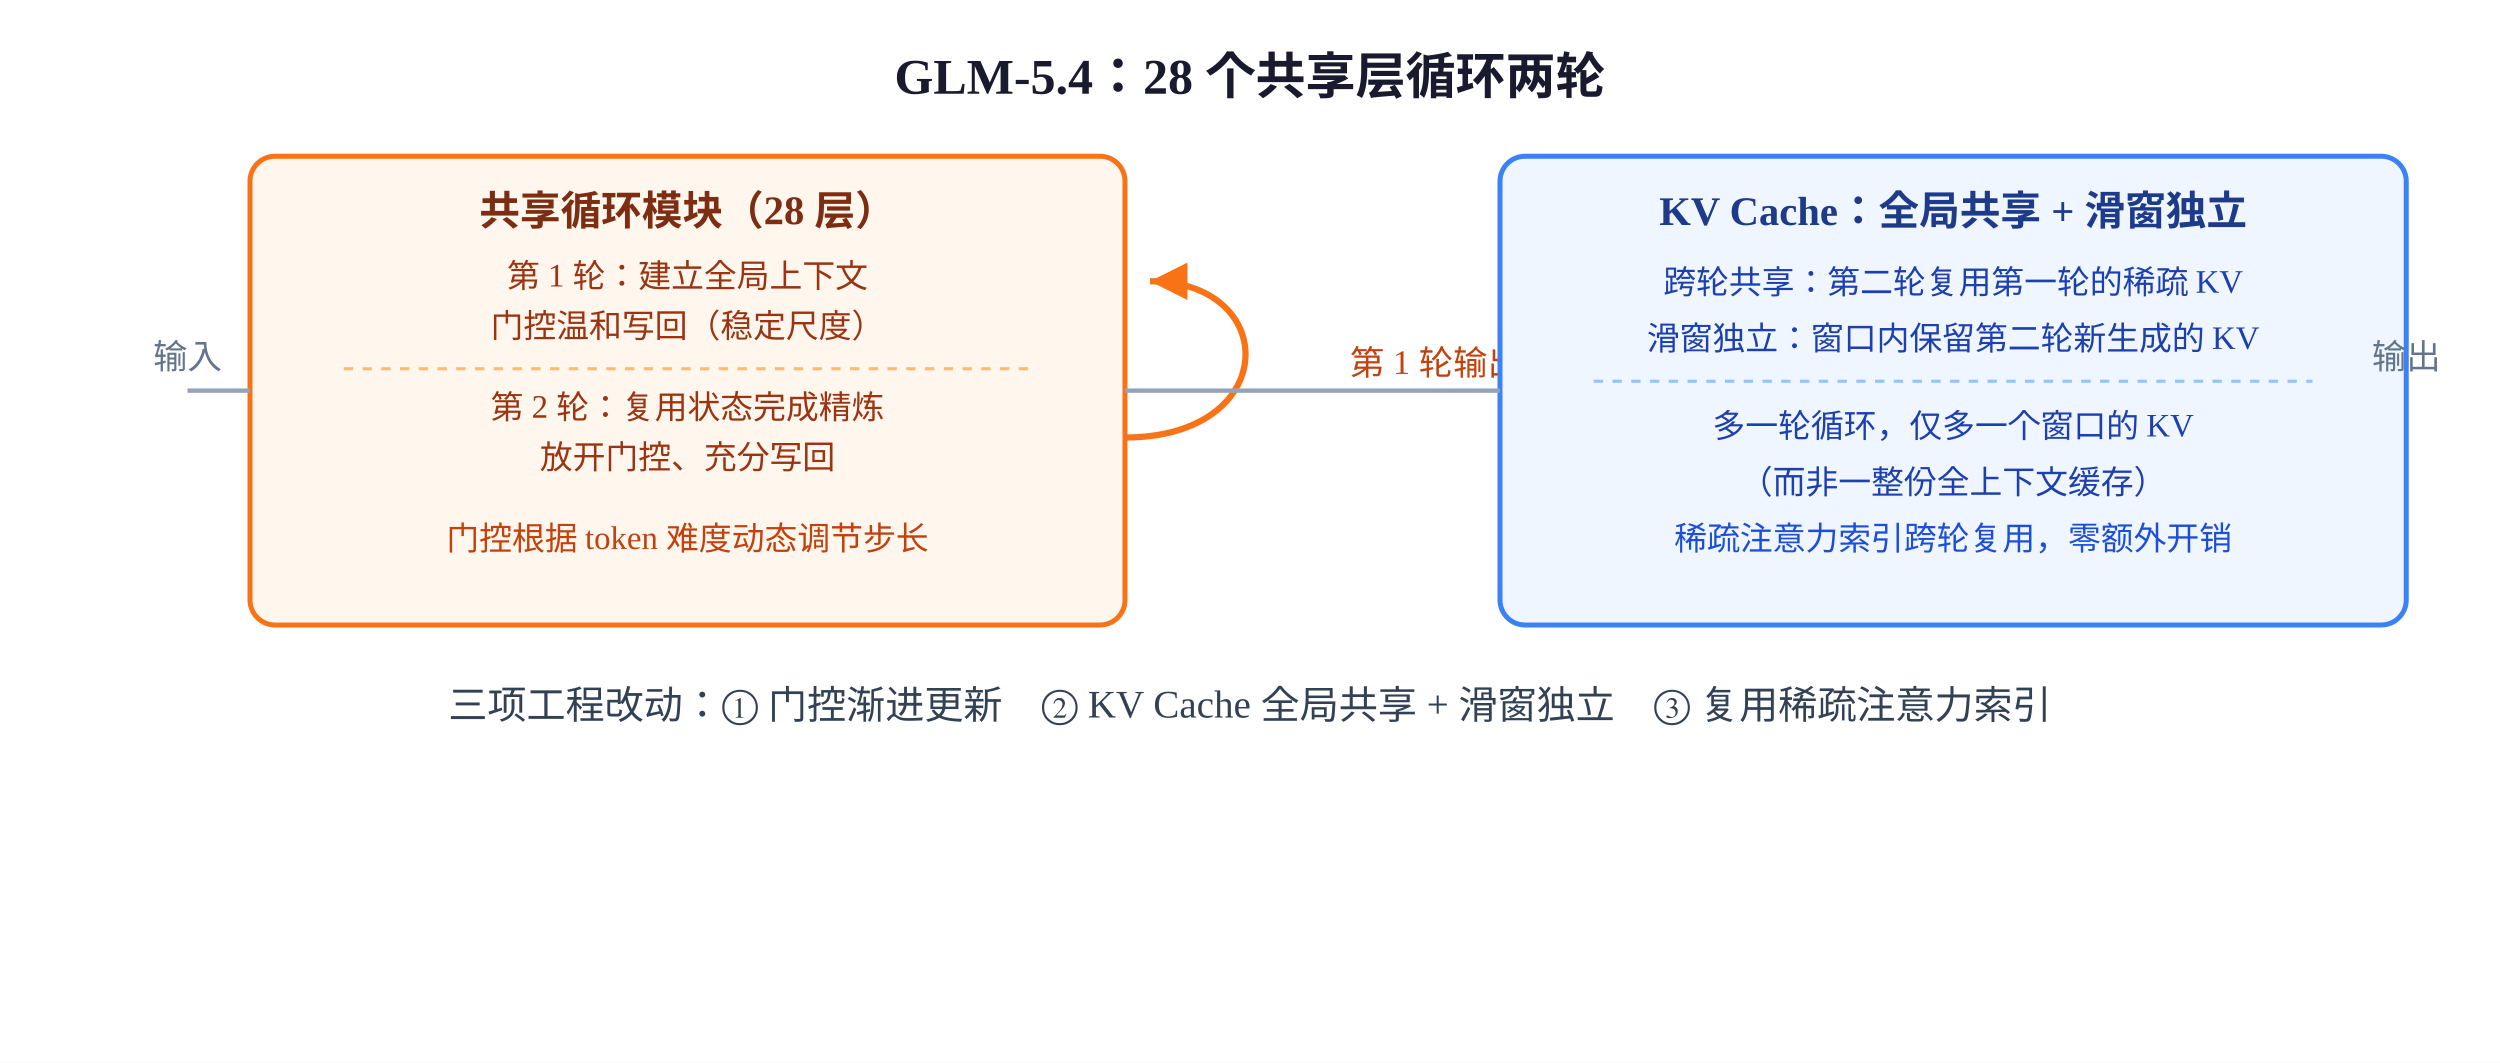
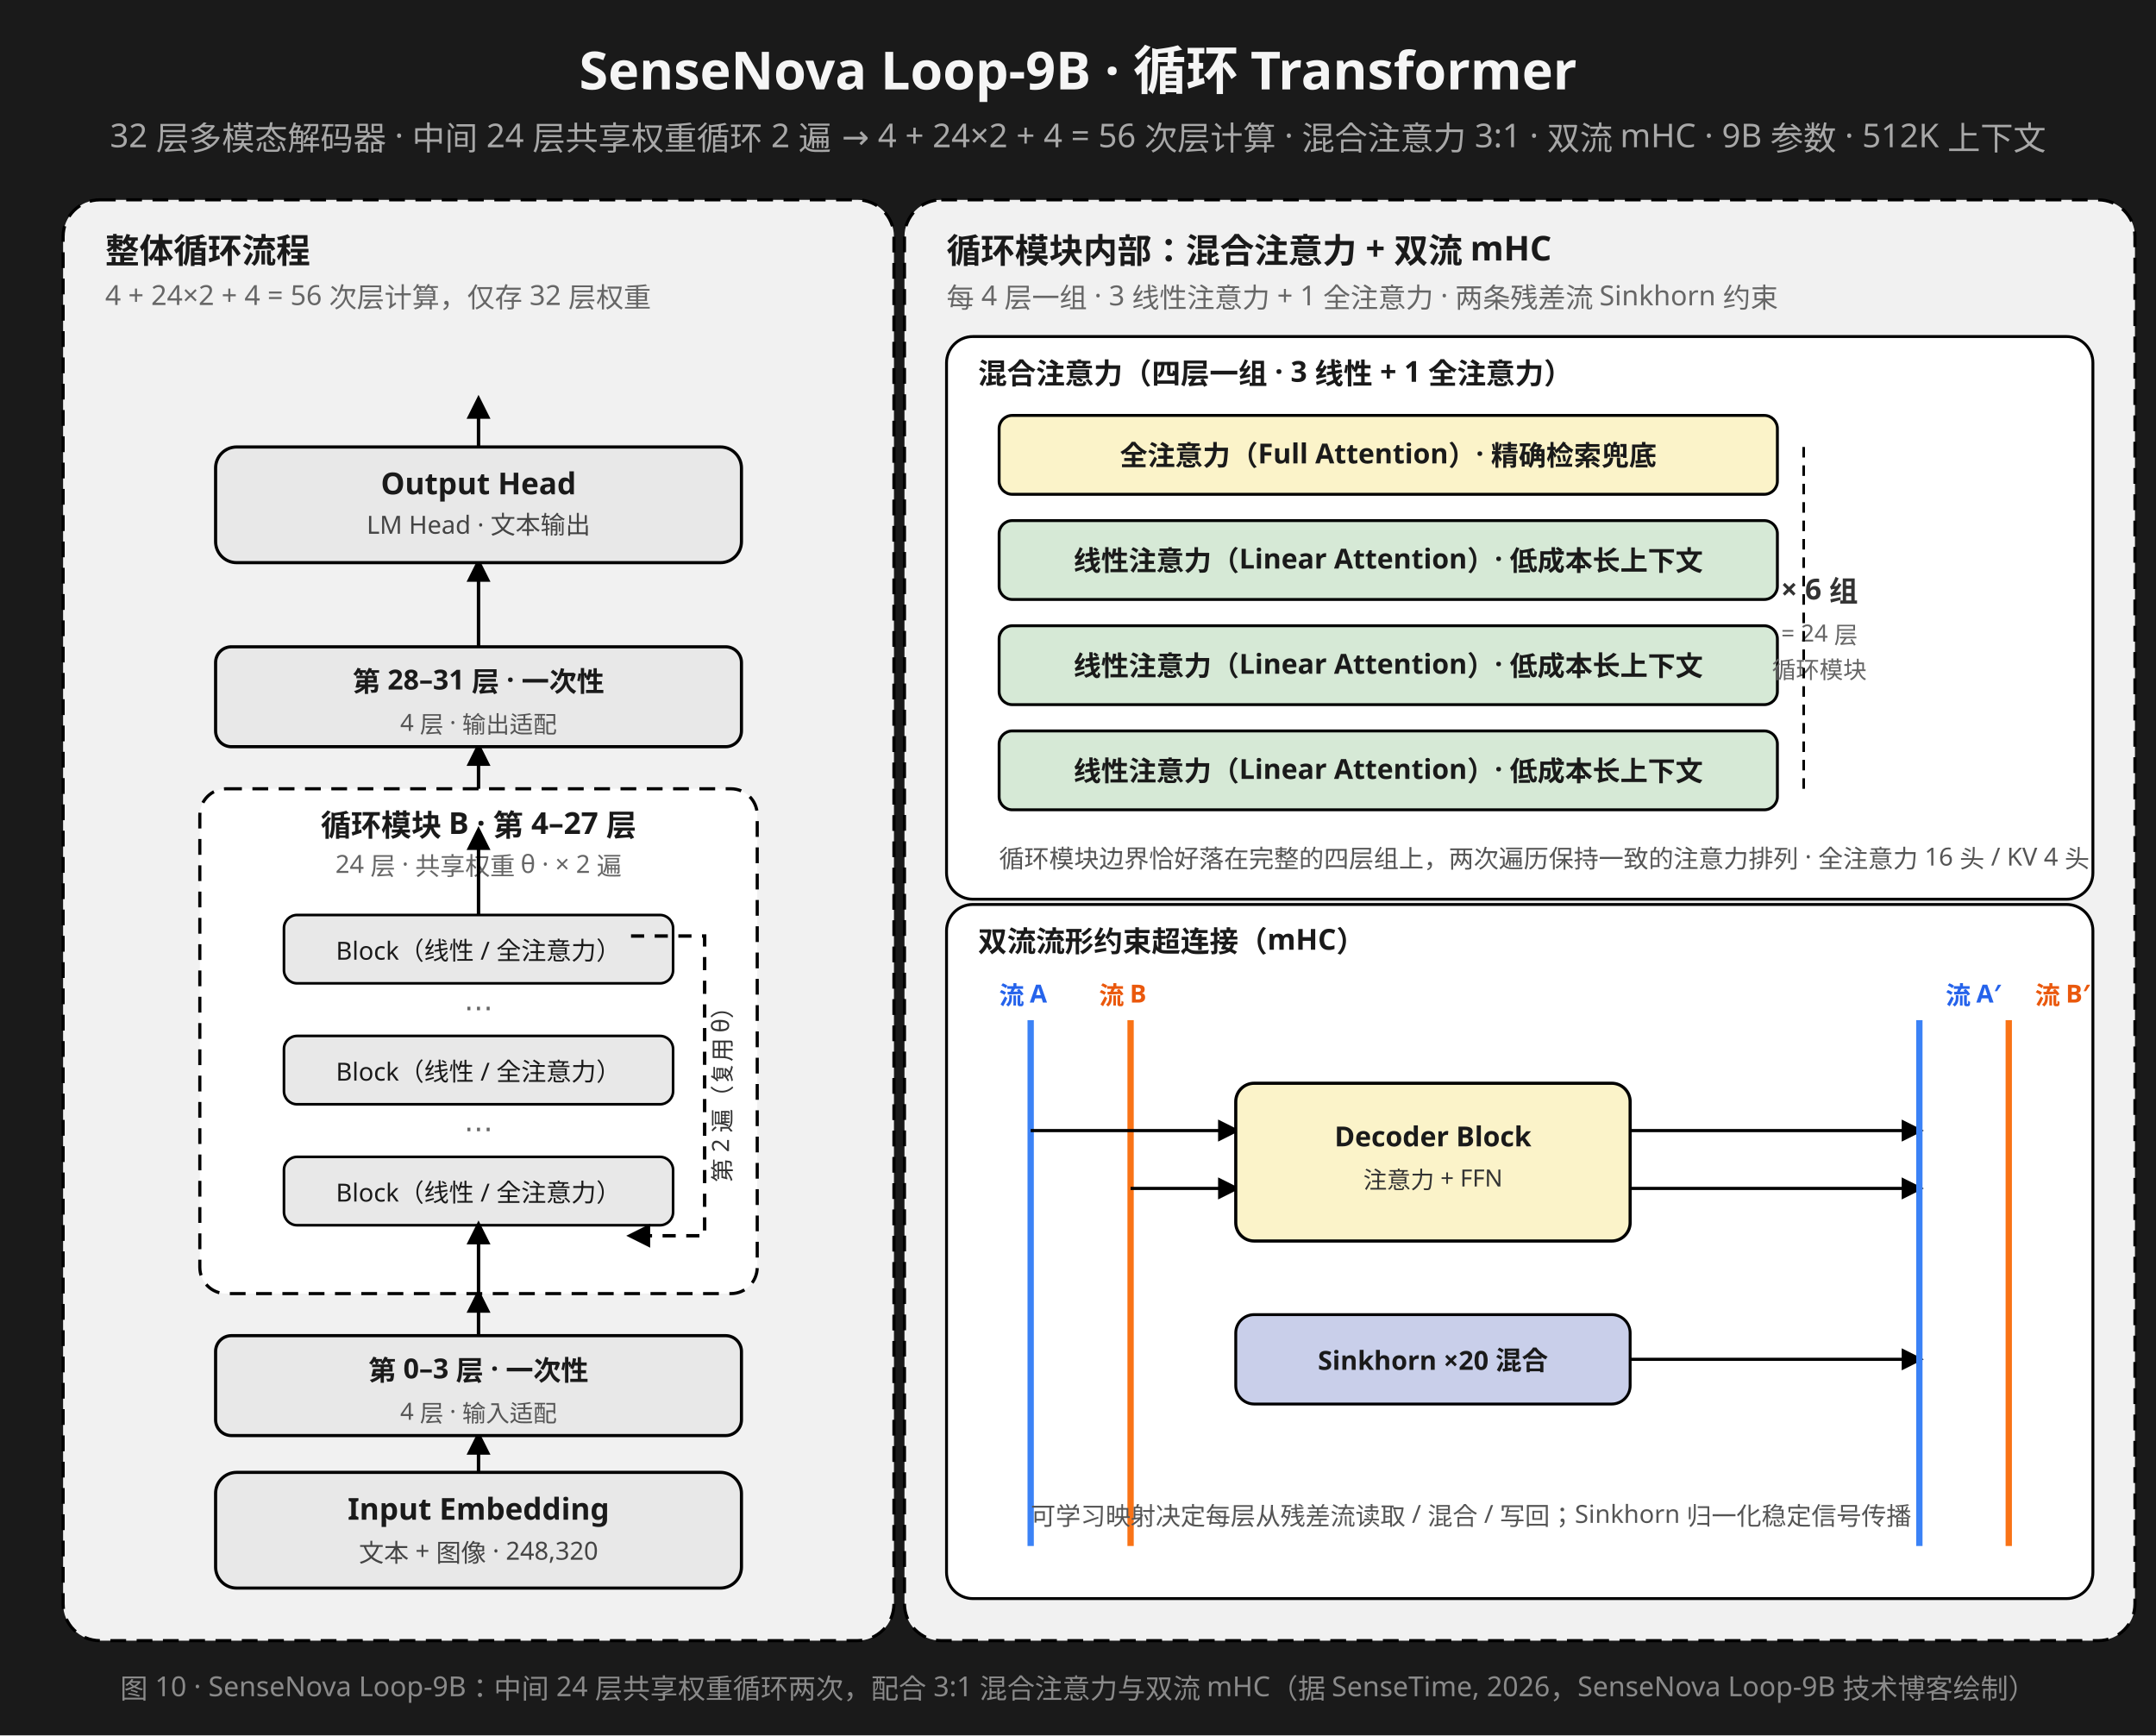
- <svg xmlns="http://www.w3.org/2000/svg" viewBox="0 0 800 340" font-family="Georgia, 'Times New Roman', 'Songti SC', serif">
-   <rect x="0" y="0" width="800" height="340" fill="#ffffff" />
-   <text x="400" y="30" text-anchor="middle" font-size="16" font-weight="bold" fill="#1a1a2e">GLM-5.4：28 个共享层循环两轮</text>
-   <g>
-     <rect x="80" y="50" width="280" height="150" rx="8" fill="#fff7ed" stroke="#f97316" stroke-width="1.6" />
-     <text x="220" y="72" text-anchor="middle" font-size="13" font-weight="bold" fill="#7c2d12">共享循环模块（28 层）</text>
-     <g font-size="10.5" text-anchor="middle" fill="#9a3412">
-       <text x="220" y="92">第 1 轮：建立全局上下文</text>
-       <text x="220" y="108">门控温和写回（稳定尺度）</text>
-       <line x1="110" y1="118" x2="330" y2="118" stroke="#fdba74" stroke-dasharray="3 3" />
-       <text x="220" y="134">第 2 轮：复用状态完成精炼</text>
-       <text x="220" y="150">放开门控、充分写回</text>
-       <text x="220" y="176" fill="#c2410c">门控根据 token 难度动态调节步长</text>
-     </g>
-   </g>
-   <path d="M 360 140 C 410 140, 410 90, 368 90" fill="none" stroke="#f97316" stroke-width="2" marker-end="url(#arro)" />
-   <text x="432" y="120" font-size="11" fill="#c2410c">第 1 轮输出 → 第 2 轮输入</text>
-   <rect x="480" y="50" width="290" height="150" rx="8" fill="#eff6ff" stroke="#3b82f6" stroke-width="1.6" />
-   <text x="625" y="72" text-anchor="middle" font-size="13" font-weight="bold" fill="#1e3a8a">KV Cache：全局共享 + 滑窗独立</text>
-   <g font-size="10.5" text-anchor="middle" fill="#1e40af">
-     <text x="625" y="94">跨轮共享：第二轮复用第一轮的稀疏 KV</text>
-     <text x="625" y="112">滑窗独立：窗口内保留第二轮新生成的 KV</text>
-     <line x1="510" y1="122" x2="740" y2="122" stroke="#93c5fd" stroke-dasharray="3 3" />
-     <text x="625" y="140">多一轮循环，仅多一个窗口的 KV</text>
-     <text x="625" y="158">（而非一整份全上下文缓存）</text>
-     <text x="625" y="176" fill="#1d4ed8">稀疏注意力索引跨轮复用，零额外开销</text>
-   </g>
-   <text x="400" y="230" text-anchor="middle" font-size="12.5" fill="#334155">三项工程改动：① 门控渐进更新　② KV Cache 全局共享 + 滑窗独立　③ 复用稀疏注意力索引</text>
-   <g stroke="#94a3b8" stroke-width="1.4" fill="none">
-     <line x1="60" y1="125" x2="80" y2="125" />
-     <line x1="360" y1="125" x2="480" y2="125" />
-   </g>
-   <text x="60" y="118" text-anchor="middle" font-size="11" fill="#64748b">输入</text>
-   <text x="770" y="118" text-anchor="middle" font-size="11" fill="#64748b">输出</text>
+ <svg xmlns="http://www.w3.org/2000/svg" width="820" height="660" viewBox="0 0 820 660" font-family="Segoe UI, Microsoft YaHei, PingFang SC, sans-serif">
  <defs>
-     <marker id="arro" markerWidth="8" markerHeight="8" refX="6" refY="3" orient="auto">
-       <path d="M0,0 L6,3 L0,6 Z" fill="#f97316" />
+     <marker id="arr" viewBox="0 0 10 10" refX="8" refY="5" markerWidth="7" markerHeight="7" orient="auto">
+       <path d="M0,0 L10,5 L0,10 z" fill="#000000" />
    </marker>
  </defs>
+   <rect width="820" height="660" fill="#1a1a1a" />
+   <text x="410" y="34" text-anchor="middle" font-size="20" font-weight="700" fill="#f5f5f5">SenseNova Loop-9B · 循环 Transformer</text>
+   <text x="410" y="56" text-anchor="middle" font-size="12.5" fill="#a8a8a8">32 层多模态解码器 · 中间 24 层共享权重循环 2 遍 → 4 + 24×2 + 4 = 56 次层计算 · 混合注意力 3:1 · 双流 mHC · 9B 参数 · 512K 上下文</text>
+   <rect x="24" y="76" width="316" height="548" rx="14" fill="#f1f1f1" stroke="#000000" stroke-width="1.2" stroke-dasharray="6 4" />
+   <text x="40" y="100" font-size="13" font-weight="700" fill="#1a1a1a">整体循环流程</text>
+   <text x="40" y="116" font-size="10.5" fill="#666666">4 + 24×2 + 4 = 56 次层计算，仅存 32 层权重</text>
+   <rect x="82" y="560" width="200" height="44" rx="8" fill="#e8e8e8" stroke="#000000" stroke-width="1.2" />
+   <text x="182" y="578" text-anchor="middle" font-size="11.5" font-weight="700" fill="#1a1a1a">Input Embedding</text>
+   <text x="182" y="594" text-anchor="middle" font-size="9.5" fill="#444444">文本 + 图像 · 248,320</text>
+   <line x1="182" y1="560" x2="182" y2="546" stroke="#000000" stroke-width="1.3" marker-end="url(#arr)" />
+   <rect x="82" y="508" width="200" height="38" rx="6" fill="#e8e8e8" stroke="#000000" stroke-width="1.2" />
+   <text x="182" y="525" text-anchor="middle" font-size="10.5" font-weight="700" fill="#1a1a1a">第 0–3 层 · 一次性</text>
+   <text x="182" y="540" text-anchor="middle" font-size="9" fill="#555555">4 层 · 输入适配</text>
+   <line x1="182" y1="508" x2="182" y2="492" stroke="#000000" stroke-width="1.3" marker-end="url(#arr)" />
+   <rect x="76" y="300" width="212" height="192" rx="10" fill="#ffffff" stroke="#000000" stroke-width="1.2" stroke-dasharray="6 4" />
+   <text x="182" y="318" text-anchor="middle" font-size="11.5" font-weight="700" fill="#1a1a1a">循环模块 B · 第 4–27 层</text>
+   <text x="182" y="332" text-anchor="middle" font-size="9.5" fill="#666666">24 层 · 共享权重 θ · × 2 遍</text>
+   <rect x="108" y="348" width="148" height="26" rx="5" fill="#e8e8e8" stroke="#000000" stroke-width="1" />
+   <text x="182" y="365" text-anchor="middle" font-size="9.5" fill="#1a1a1a">Block（线性 / 全注意力）</text>
+   <text x="182" y="387" text-anchor="middle" font-size="11" fill="#666666">⋯</text>
+   <rect x="108" y="394" width="148" height="26" rx="5" fill="#e8e8e8" stroke="#000000" stroke-width="1" />
+   <text x="182" y="411" text-anchor="middle" font-size="9.5" fill="#1a1a1a">Block（线性 / 全注意力）</text>
+   <text x="182" y="433" text-anchor="middle" font-size="11" fill="#666666">⋯</text>
+   <rect x="108" y="440" width="148" height="26" rx="5" fill="#e8e8e8" stroke="#000000" stroke-width="1" />
+   <text x="182" y="457" text-anchor="middle" font-size="9.5" fill="#1a1a1a">Block（线性 / 全注意力）</text>
+   <line x1="182" y1="492" x2="182" y2="466" stroke="#000000" stroke-width="1.3" marker-end="url(#arr)" />
+   <line x1="182" y1="348" x2="182" y2="316" stroke="#000000" stroke-width="1.3" marker-end="url(#arr)" />
+   <path d="M 240 356 L 268 356 L 268 470 L 240 470" fill="none" stroke="#000000" stroke-width="1.3" stroke-dasharray="5 4" marker-end="url(#arr)" />
+   <text x="278" y="414" text-anchor="middle" font-size="9" fill="#333333" transform="rotate(-90 278 414)">第 2 遍（复用 θ）</text>
+   <line x1="182" y1="300" x2="182" y2="284" stroke="#000000" stroke-width="1.3" marker-end="url(#arr)" />
+   <rect x="82" y="246" width="200" height="38" rx="6" fill="#e8e8e8" stroke="#000000" stroke-width="1.2" />
+   <text x="182" y="263" text-anchor="middle" font-size="10.5" font-weight="700" fill="#1a1a1a">第 28–31 层 · 一次性</text>
+   <text x="182" y="278" text-anchor="middle" font-size="9" fill="#555555">4 层 · 输出适配</text>
+   <line x1="182" y1="246" x2="182" y2="214" stroke="#000000" stroke-width="1.3" marker-end="url(#arr)" />
+   <rect x="82" y="170" width="200" height="44" rx="8" fill="#e8e8e8" stroke="#000000" stroke-width="1.2" />
+   <text x="182" y="188" text-anchor="middle" font-size="11.5" font-weight="700" fill="#1a1a1a">Output Head</text>
+   <text x="182" y="203" text-anchor="middle" font-size="9.5" fill="#444444">LM Head · 文本输出</text>
+   <line x1="182" y1="170" x2="182" y2="152" stroke="#000000" stroke-width="1.3" marker-end="url(#arr)" />
+   <rect x="344" y="76" width="468" height="548" rx="14" fill="#f1f1f1" stroke="#000000" stroke-width="1.2" stroke-dasharray="6 4" />
+   <text x="360" y="100" font-size="13" font-weight="700" fill="#1a1a1a">循环模块内部：混合注意力 + 双流 mHC</text>
+   <text x="360" y="117" font-size="10.5" fill="#666666">每 4 层一组 · 3 线性注意力 + 1 全注意力 · 两条残差流 Sinkhorn 约束</text>
+   <rect x="360" y="128" width="436" height="214" rx="10" fill="#ffffff" stroke="#000000" stroke-width="1.1" />
+   <text x="372" y="146" font-size="11" font-weight="700" fill="#1a1a1a">混合注意力（四层一组 · 3 线性 + 1 全注意力）</text>
+   <rect x="380" y="158" width="296" height="30" rx="5" fill="#fbf3c9" stroke="#000000" stroke-width="1.1" />
+   <text x="528" y="177" text-anchor="middle" font-size="10.5" font-weight="700" fill="#1a1a1a">全注意力（Full Attention）· 精确检索兜底</text>
+   <rect x="380" y="198" width="296" height="30" rx="5" fill="#d6e9d6" stroke="#000000" stroke-width="1.1" />
+   <text x="528" y="217" text-anchor="middle" font-size="10.5" font-weight="700" fill="#1a1a1a">线性注意力（Linear Attention）· 低成本长上下文</text>
+   <rect x="380" y="238" width="296" height="30" rx="5" fill="#d6e9d6" stroke="#000000" stroke-width="1.1" />
+   <text x="528" y="257" text-anchor="middle" font-size="10.5" font-weight="700" fill="#1a1a1a">线性注意力（Linear Attention）· 低成本长上下文</text>
+   <rect x="380" y="278" width="296" height="30" rx="5" fill="#d6e9d6" stroke="#000000" stroke-width="1.1" />
+   <text x="528" y="297" text-anchor="middle" font-size="10.5" font-weight="700" fill="#1a1a1a">线性注意力（Linear Attention）· 低成本长上下文</text>
+   <text x="692" y="228" text-anchor="middle" font-size="11" fill="#333333" font-weight="700">× 6 组</text>
+   <text x="692" y="244" text-anchor="middle" font-size="9" fill="#666666">= 24 层</text>
+   <text x="692" y="258" text-anchor="middle" font-size="9" fill="#666666">循环模块</text>
+   <line x1="686" y1="170" x2="686" y2="300" stroke="#000000" stroke-width="1" stroke-dasharray="4 3" />
+   <text x="380" y="330" font-size="9.5" fill="#555555">循环模块边界恰好落在完整的四层组上，两次遍历保持一致的注意力排列 · 全注意力 16 头 / KV 4 头</text>
+   <rect x="360" y="344" width="436" height="264" rx="10" fill="#ffffff" stroke="#000000" stroke-width="1.1" />
+   <text x="372" y="362" font-size="11" font-weight="700" fill="#1a1a1a">双流流形约束超连接（mHC）</text>
+   <line x1="392" y1="388" x2="392" y2="588" stroke="#3b82f6" stroke-width="2.4" />
+   <text x="380" y="382" font-size="9.5" font-weight="700" fill="#2563eb">流 A</text>
+   <line x1="430" y1="388" x2="430" y2="588" stroke="#f97316" stroke-width="2.4" />
+   <text x="418" y="382" font-size="9.5" font-weight="700" fill="#ea580c">流 B</text>
+   <line x1="392" y1="430" x2="470" y2="430" stroke="#000000" stroke-width="1.2" marker-end="url(#arr)" />
+   <line x1="430" y1="452" x2="470" y2="452" stroke="#000000" stroke-width="1.2" marker-end="url(#arr)" />
+   <rect x="470" y="412" width="150" height="60" rx="7" fill="#fbf3c9" stroke="#000000" stroke-width="1.2" />
+   <text x="545" y="436" text-anchor="middle" font-size="10.5" font-weight="700" fill="#1a1a1a">Decoder Block</text>
+   <text x="545" y="452" text-anchor="middle" font-size="9" fill="#333333">注意力 + FFN</text>
+   <rect x="470" y="500" width="150" height="34" rx="7" fill="#c9cfea" stroke="#000000" stroke-width="1.1" />
+   <text x="545" y="521" text-anchor="middle" font-size="10" font-weight="700" fill="#1a1a1a">Sinkhorn ×20 混合</text>
+   <line x1="620" y1="430" x2="730" y2="430" stroke="#000000" stroke-width="1.2" marker-end="url(#arr)" />
+   <line x1="620" y1="452" x2="730" y2="452" stroke="#000000" stroke-width="1.2" marker-end="url(#arr)" />
+   <line x1="620" y1="517" x2="730" y2="517" stroke="#000000" stroke-width="1.2" marker-end="url(#arr)" />
+   <line x1="730" y1="388" x2="730" y2="588" stroke="#3b82f6" stroke-width="2.4" />
+   <text x="740" y="382" font-size="9.5" font-weight="700" fill="#2563eb">流 A′</text>
+   <line x1="764" y1="388" x2="764" y2="588" stroke="#f97316" stroke-width="2.4" />
+   <text x="774" y="382" font-size="9.5" font-weight="700" fill="#ea580c">流 B′</text>
+   <text x="392" y="580" font-size="9.5" fill="#555555">可学习映射决定每层从残差流读取 / 混合 / 写回；Sinkhorn 归一化稳定信号传播</text>
+   <text x="410" y="646" text-anchor="middle" font-size="10.5" fill="#8a8a8a">图 10 · SenseNova Loop-9B：中间 24 层共享权重循环两次，配合 3:1 混合注意力与双流 mHC（据 SenseTime, 2026，SenseNova Loop-9B 技术博客绘制）</text>
</svg>
